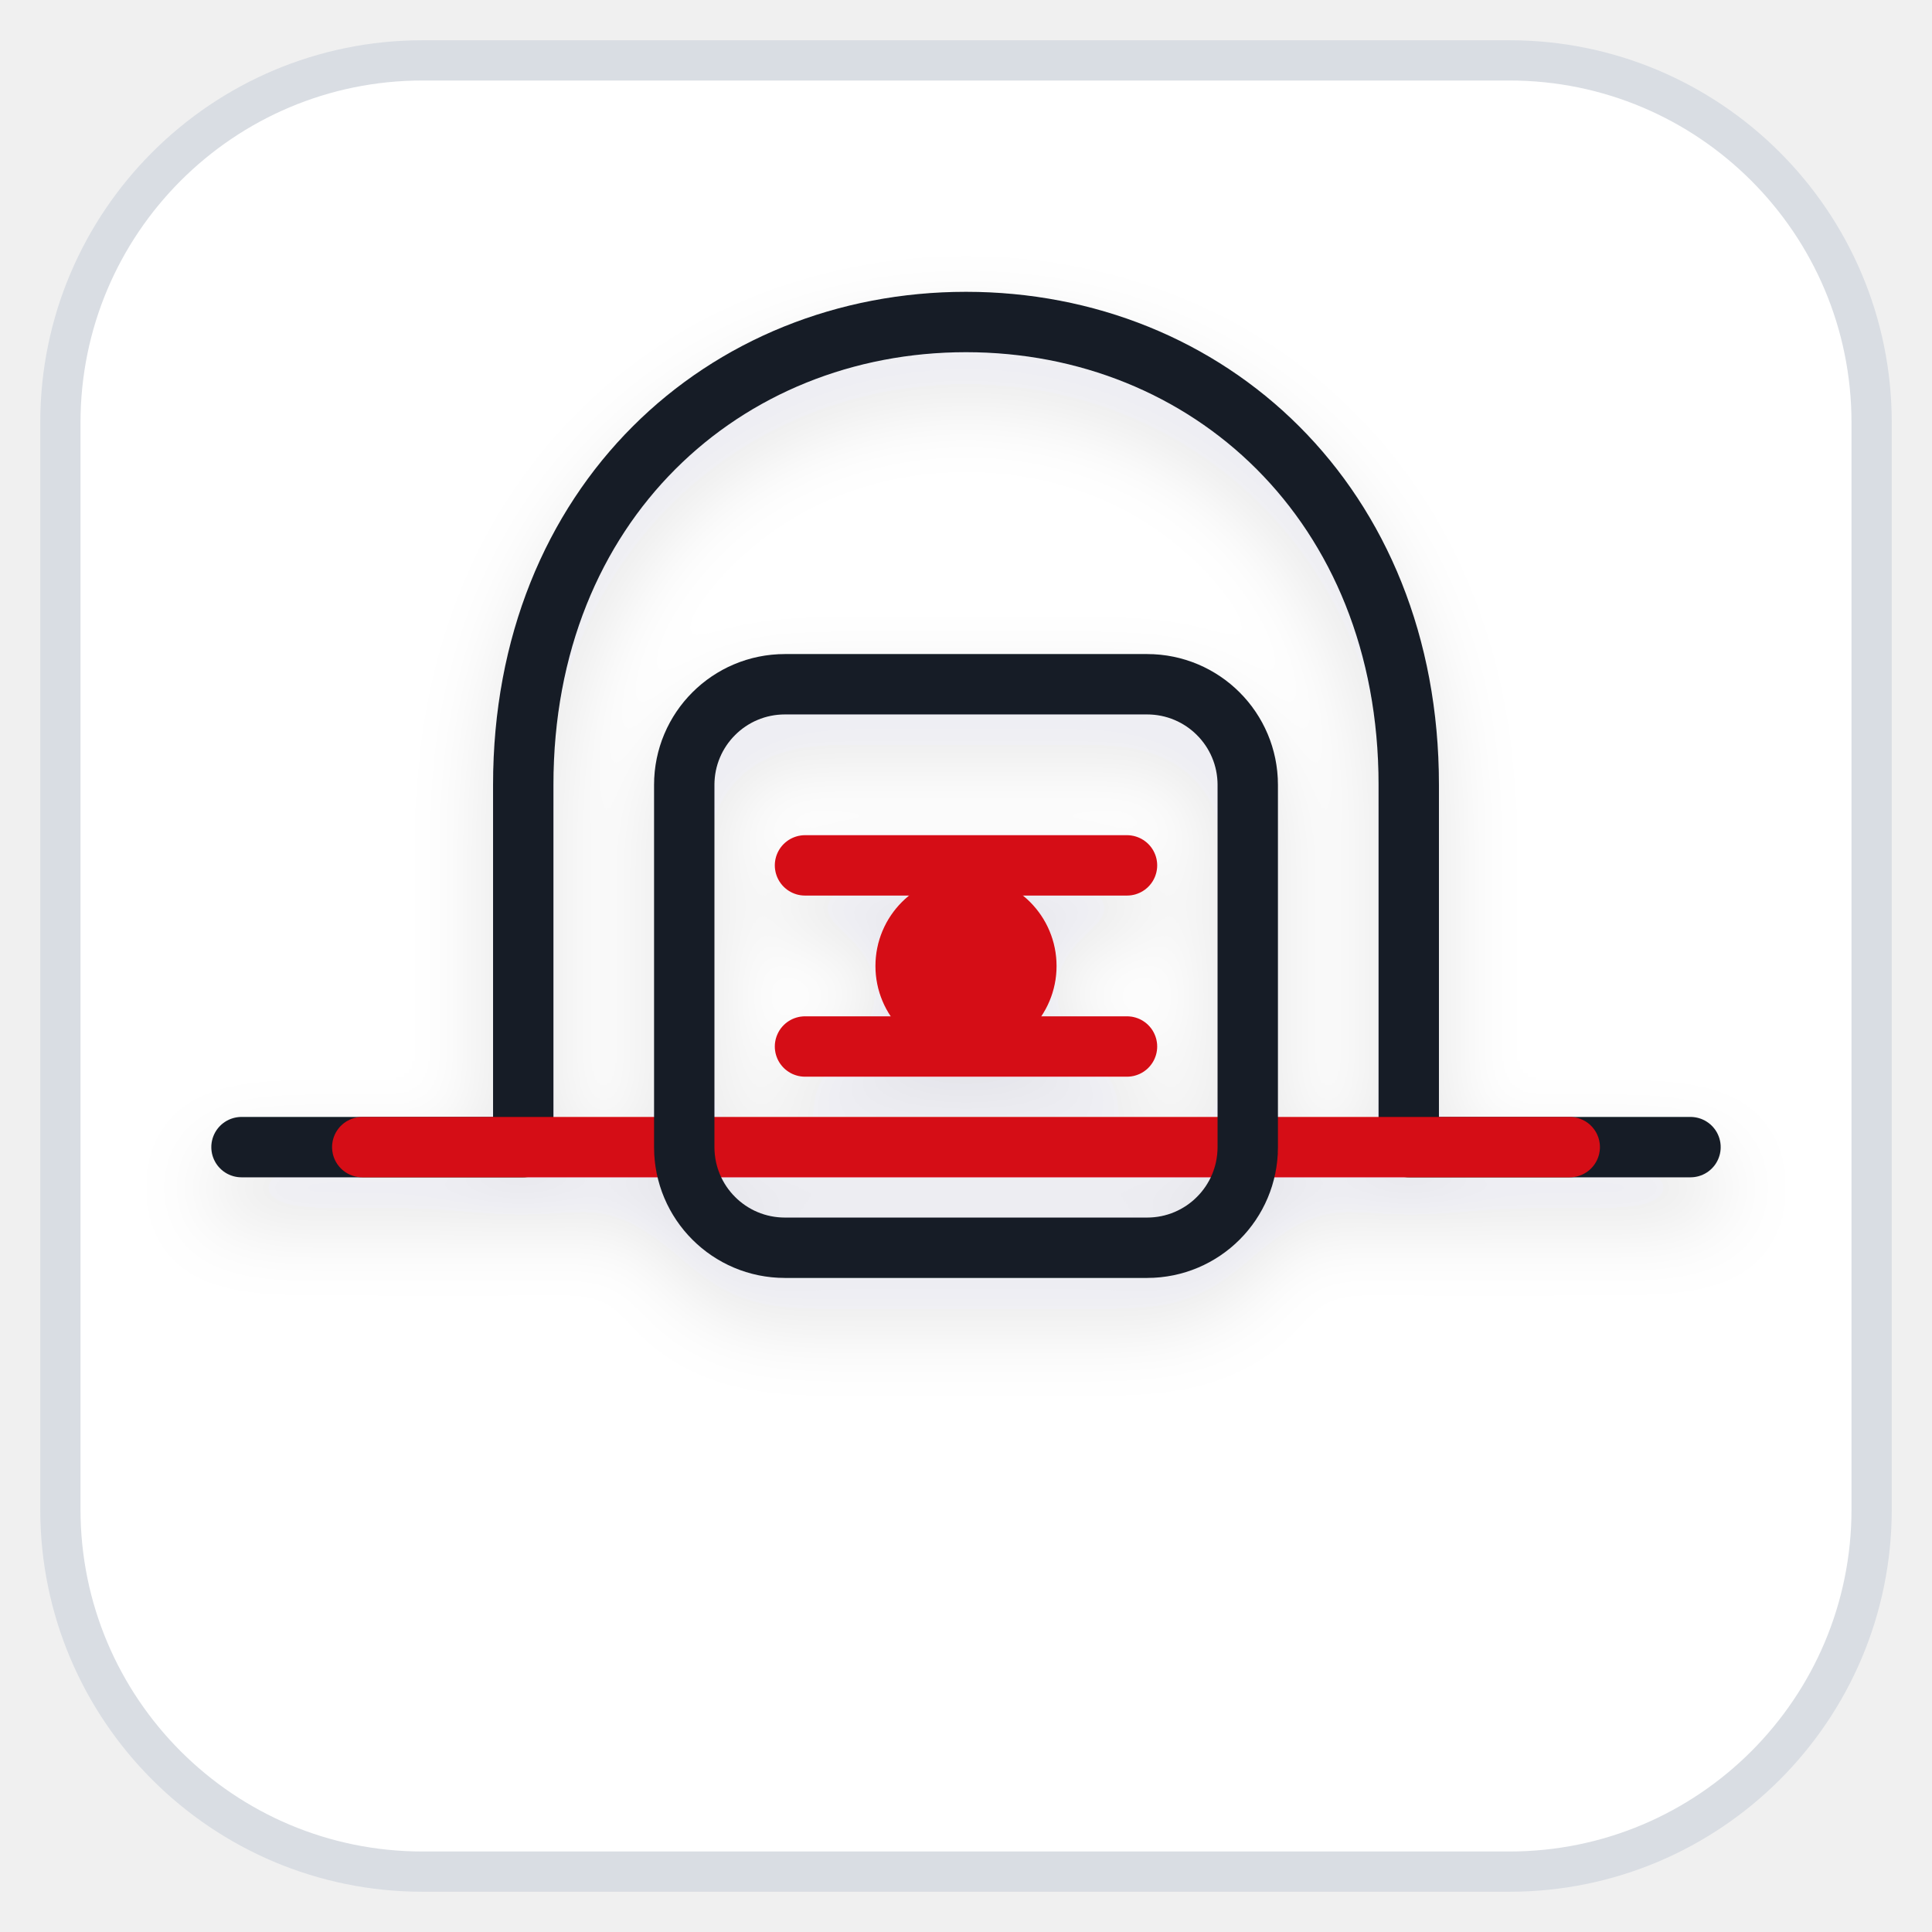
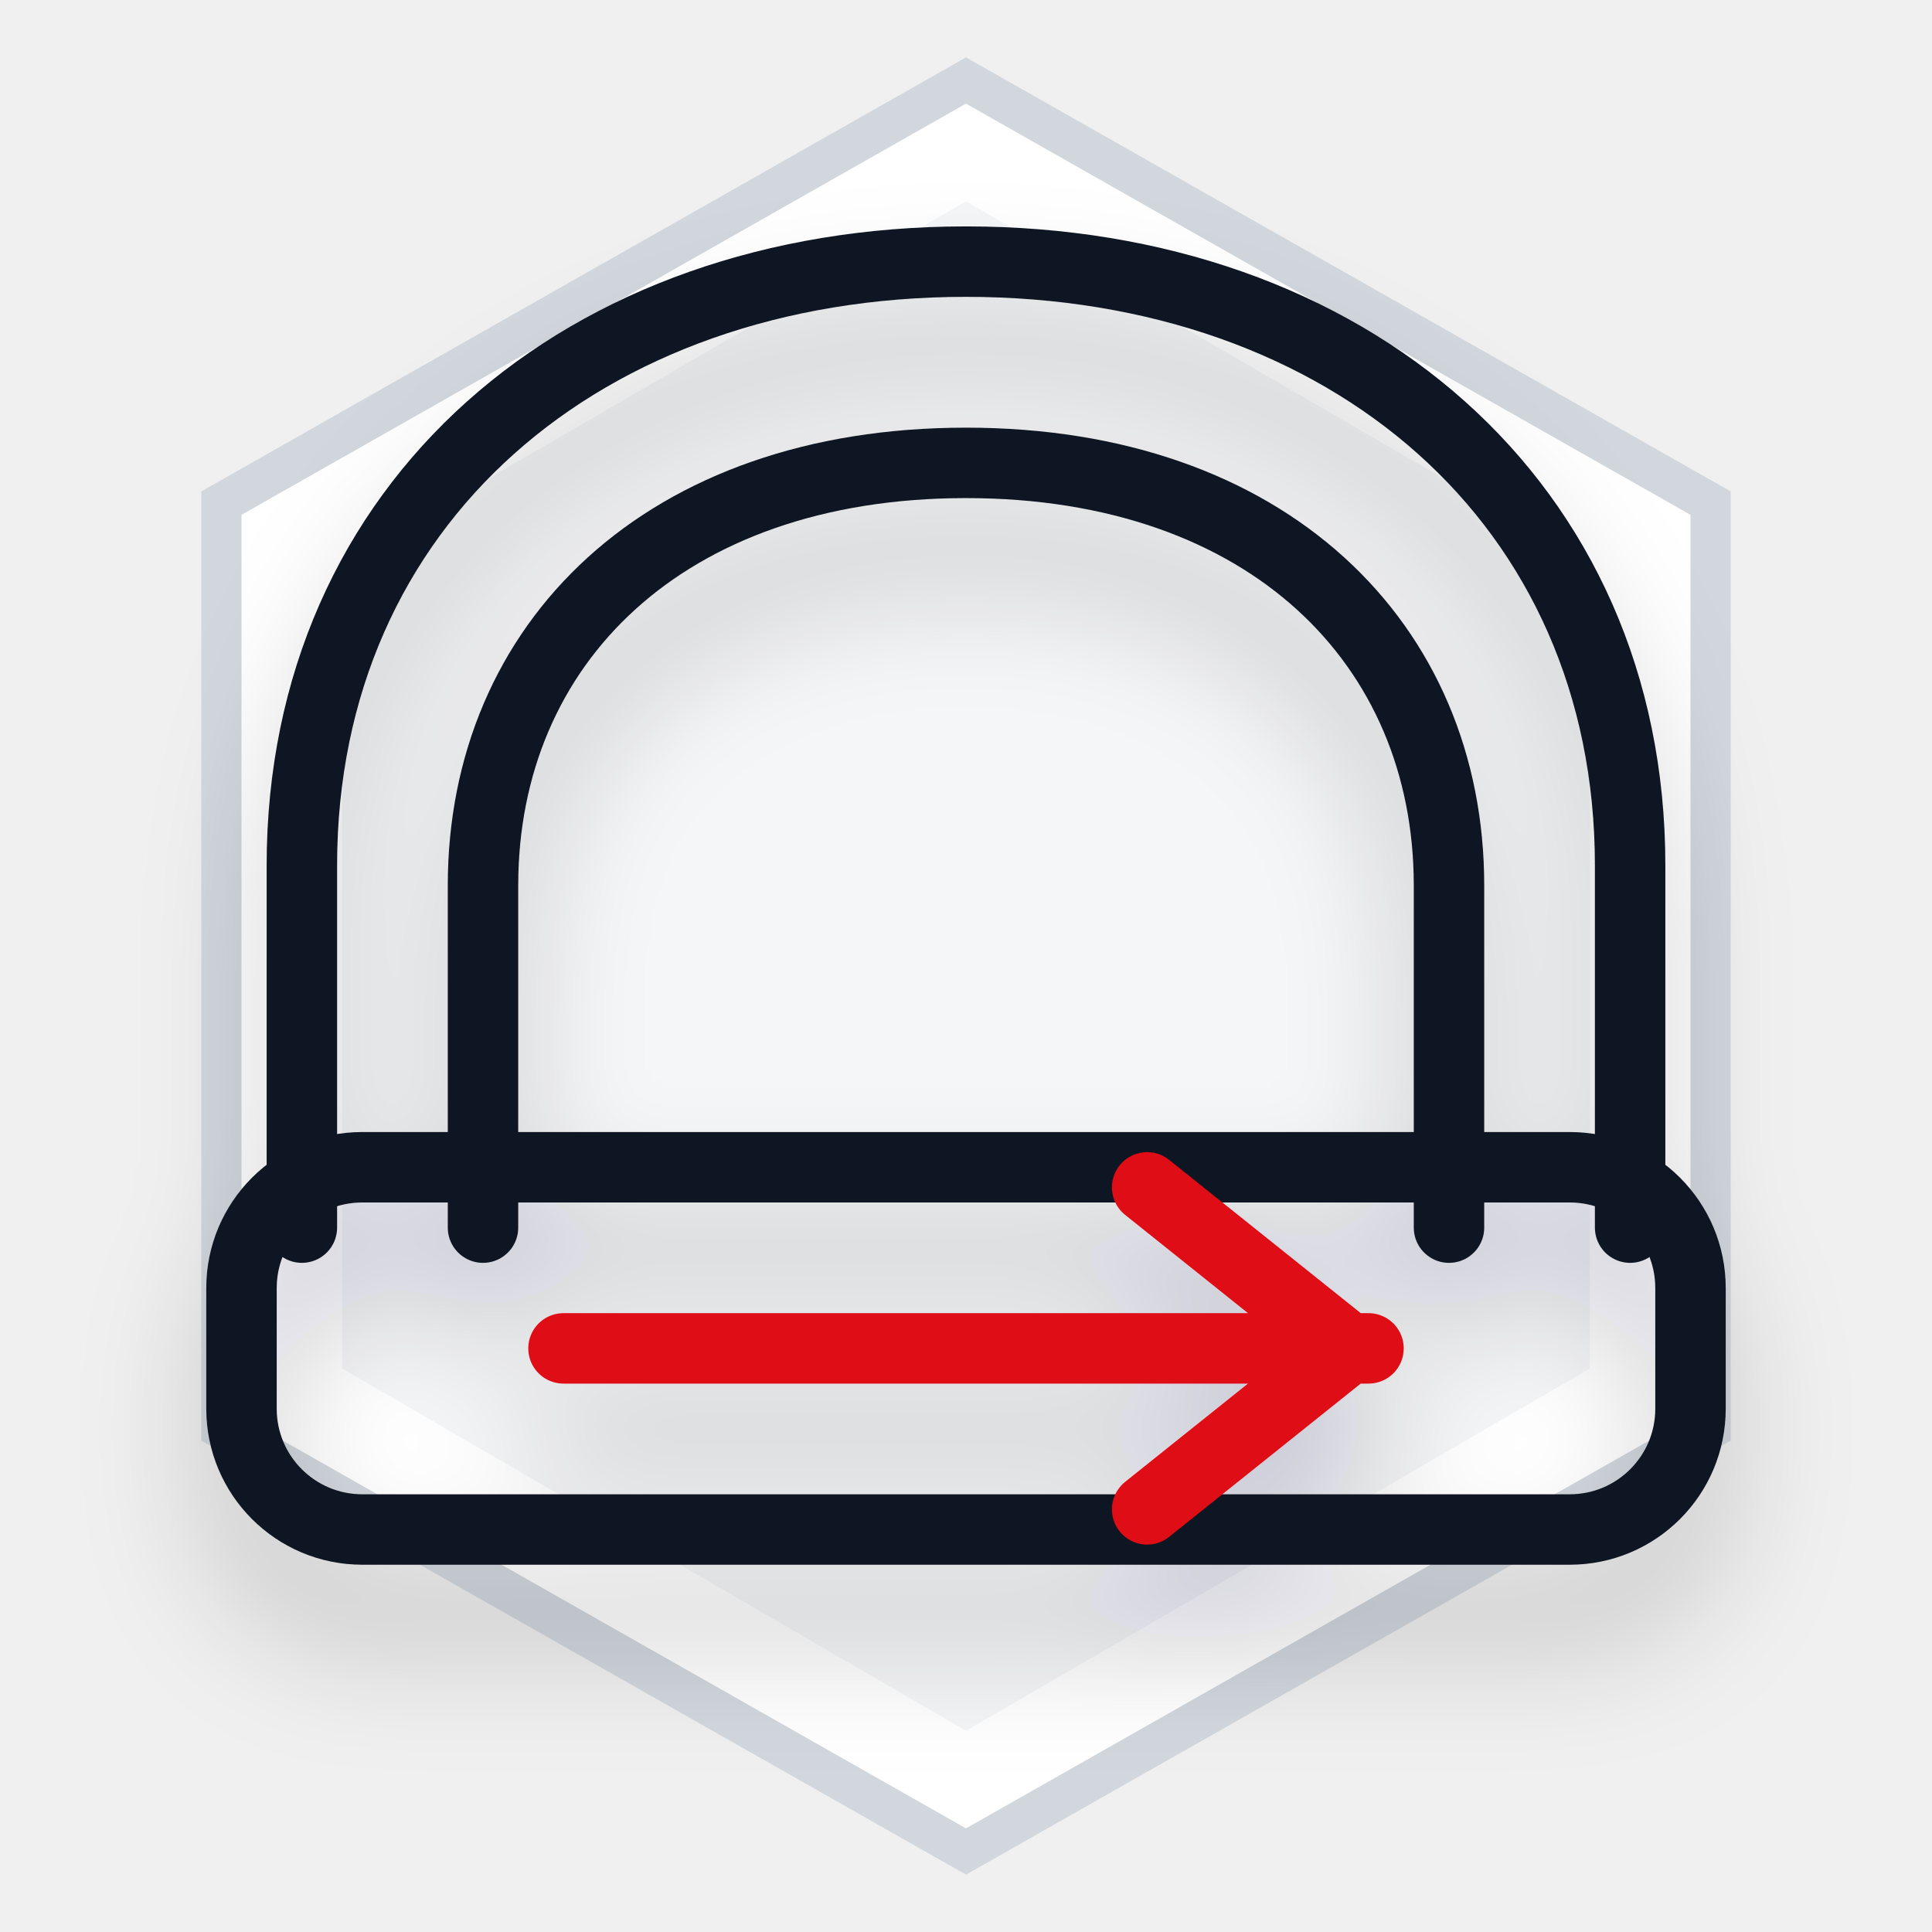
- <svg xmlns="http://www.w3.org/2000/svg" viewBox="0 0 96 96">
+ <svg xmlns="http://www.w3.org/2000/svg" viewBox="0 0 96 96" fill="none">
  <defs>
-     <filter id="s" x="-20%" y="-20%" width="140%" height="140%">
-       <feDropShadow dx="0" dy="2" stdDeviation="2" flood-color="#17202b" flood-opacity=".12" />
+     <filter id="shadow" x="-25%" y="-25%" width="150%" height="165%">
+       <feDropShadow dx="0" dy="4" stdDeviation="3" flood-color="#111720" flood-opacity=".2" />
    </filter>
  </defs>
-   <rect x="3" y="3" width="90" height="90" rx="18" fill="#fff" stroke="#d9dde3" stroke-width="2" />
-   <g fill="none" stroke="#171c25" stroke-width="3" stroke-linecap="round" stroke-linejoin="round" filter="url(#s)">
-     <path d="M12 57h14V39c0-14 10-23 22-23s22 9 22 23v18h14" />
-     <path class="accent" d="M18 57h60" />
-     <rect x="34" y="34" width="28" height="28" rx="5" />
-     <path class="accent" d="M40 43h16M40 52h16" />
-     <circle class="accent-fill" cx="48" cy="48" r="3" />
+   <path d="M48 4 85 25v46L48 92 11 71V25L48 4Z" fill="#fff" stroke="#D2D7DE" stroke-width="2" />
+   <path d="M48 10 79 28v40L48 86 17 68V28L48 10Z" fill="#F5F6F8" />
+   <g filter="url(#shadow)" stroke="#111720" stroke-width="3.5" stroke-linecap="round" stroke-linejoin="round">
+     <path d="M15 61V43c0-18 14-30 33-30s33 12 33 30v18" />
+     <path d="M24 61V44c0-12 9-21 24-21s24 9 24 21v17" />
+     <rect x="12" y="58" width="72" height="18" rx="6" />
+     <path class="red" d="M28 67h40M57 59l10 8-10 8" />
  </g>
-   <style>.accent{stroke:#d50914}.accent-fill{fill:#d50914;stroke:#d50914}.white{stroke:#fff}</style>
+   <style>.red{stroke:#DF0712}.fill-red{fill:#DF0712}.fill-dark{fill:#111720}.white{stroke:#fff}</style>
</svg>
